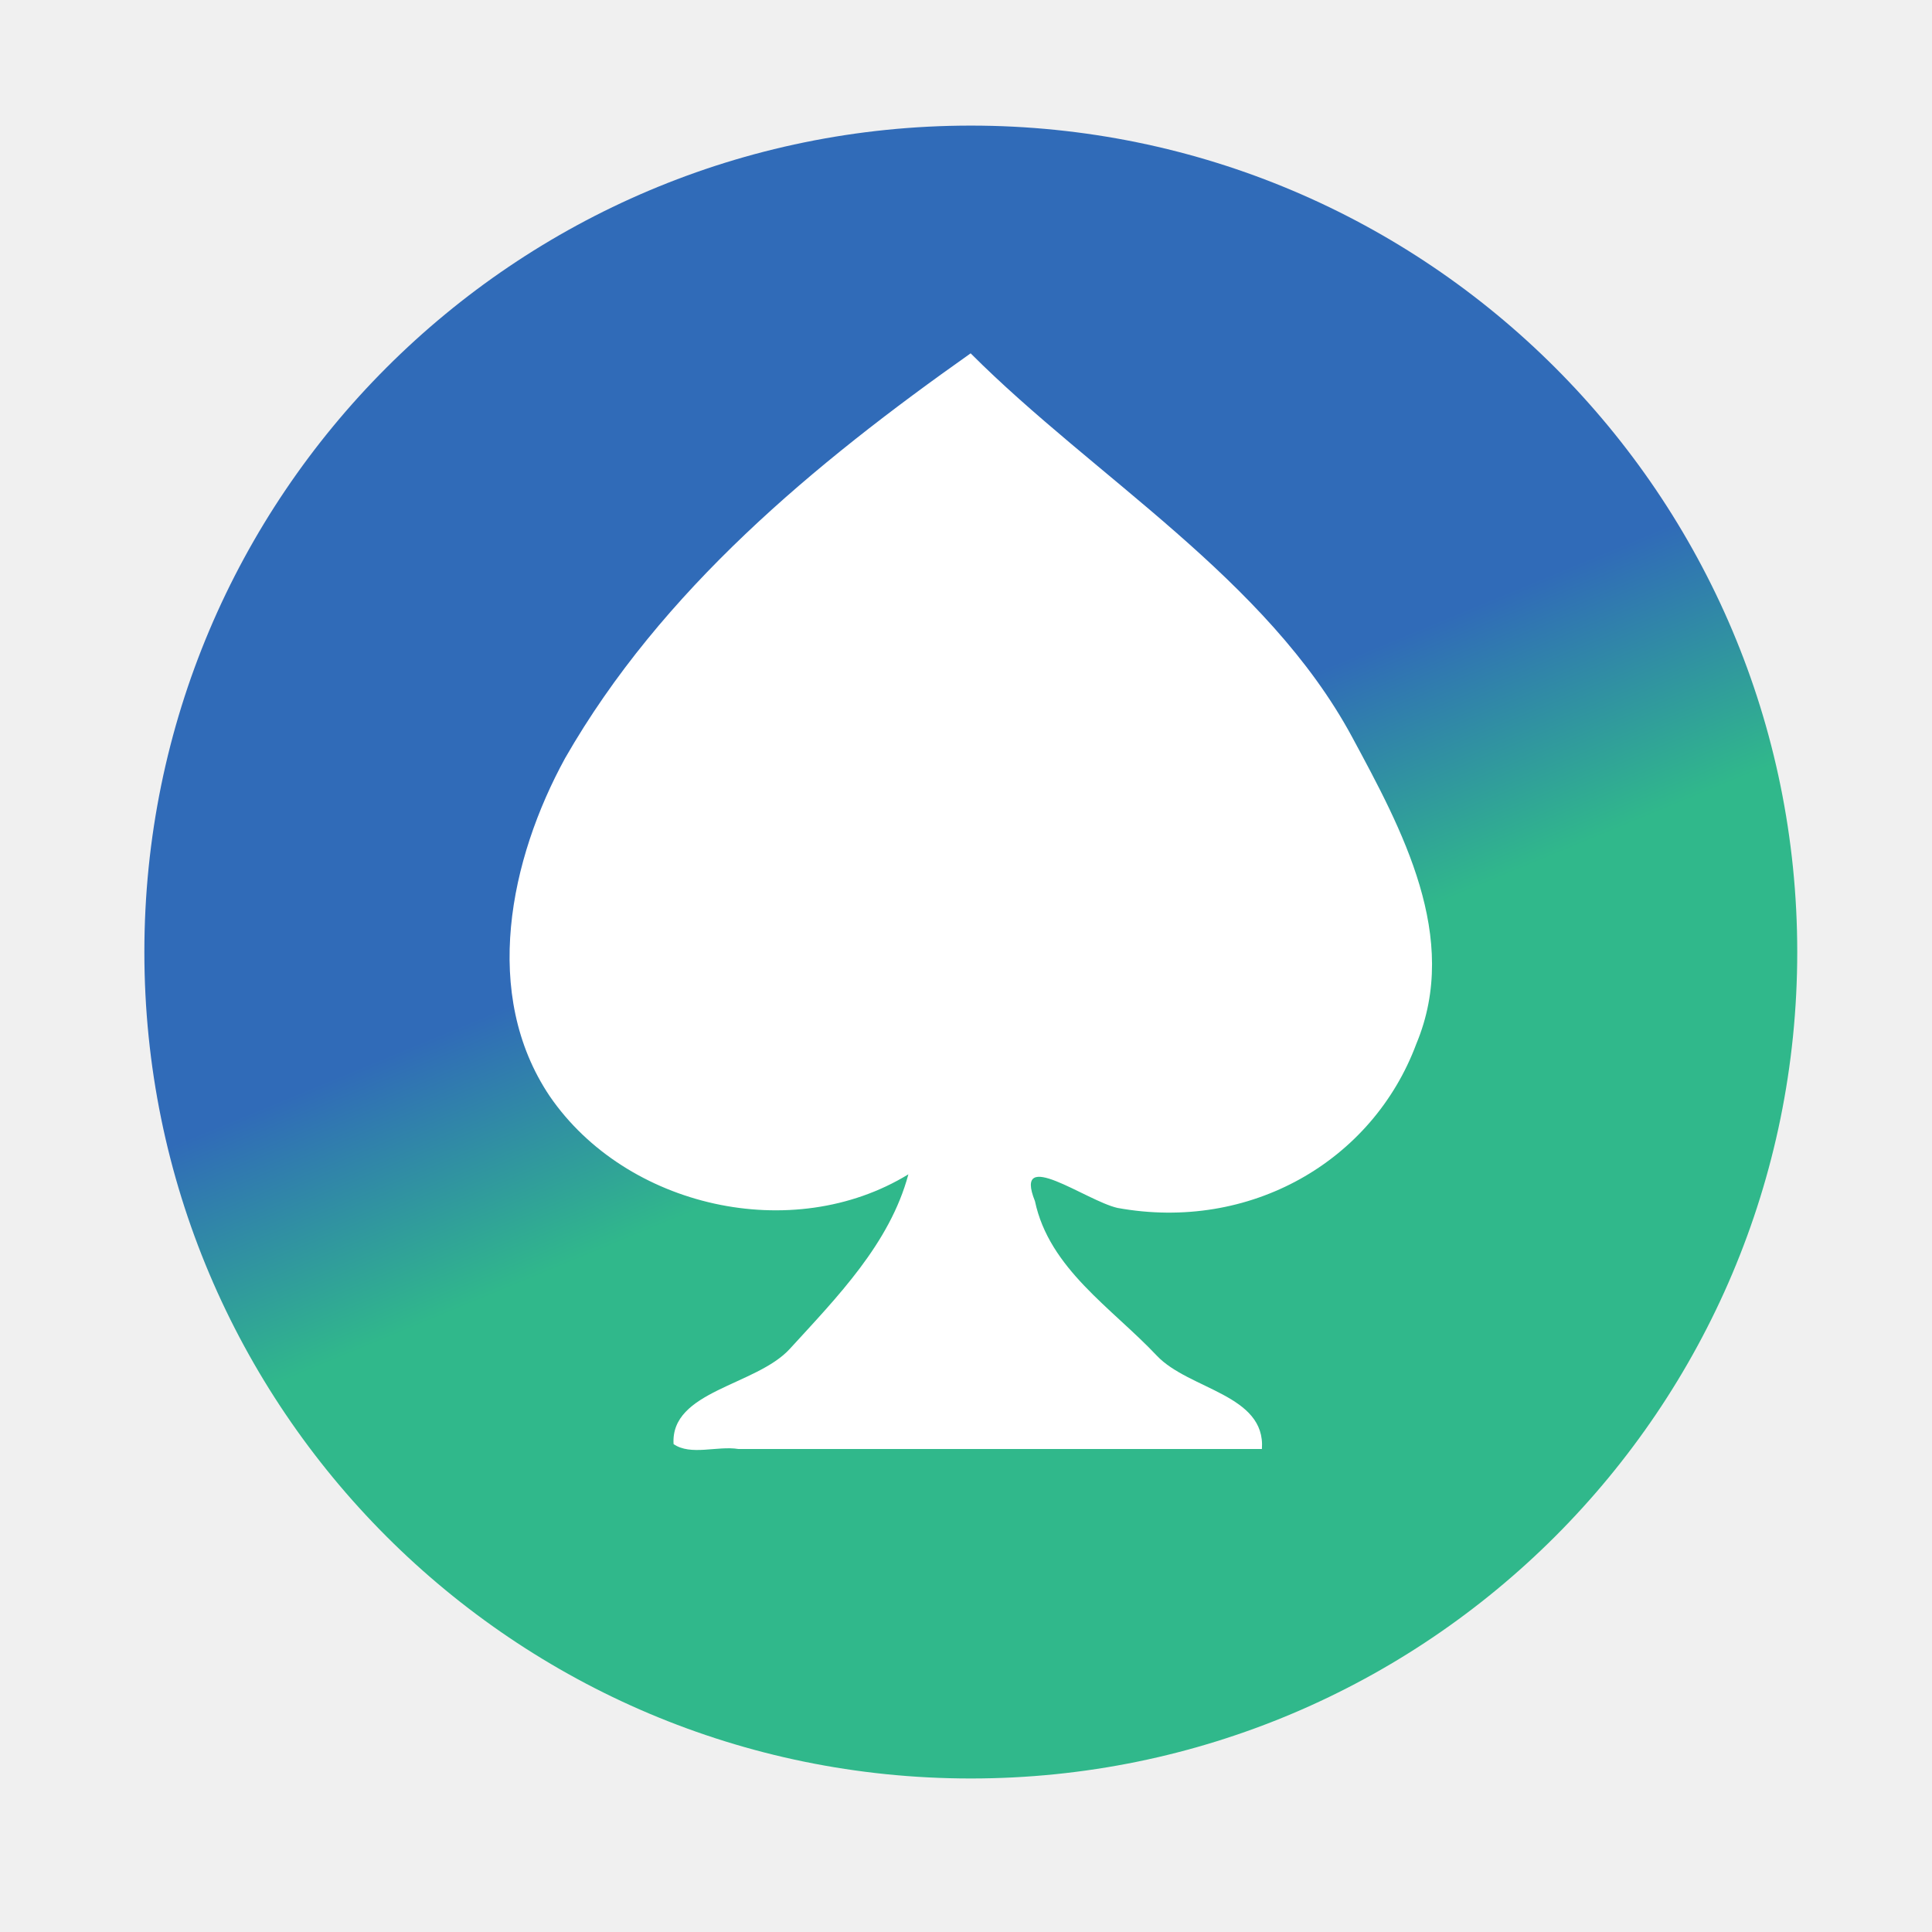
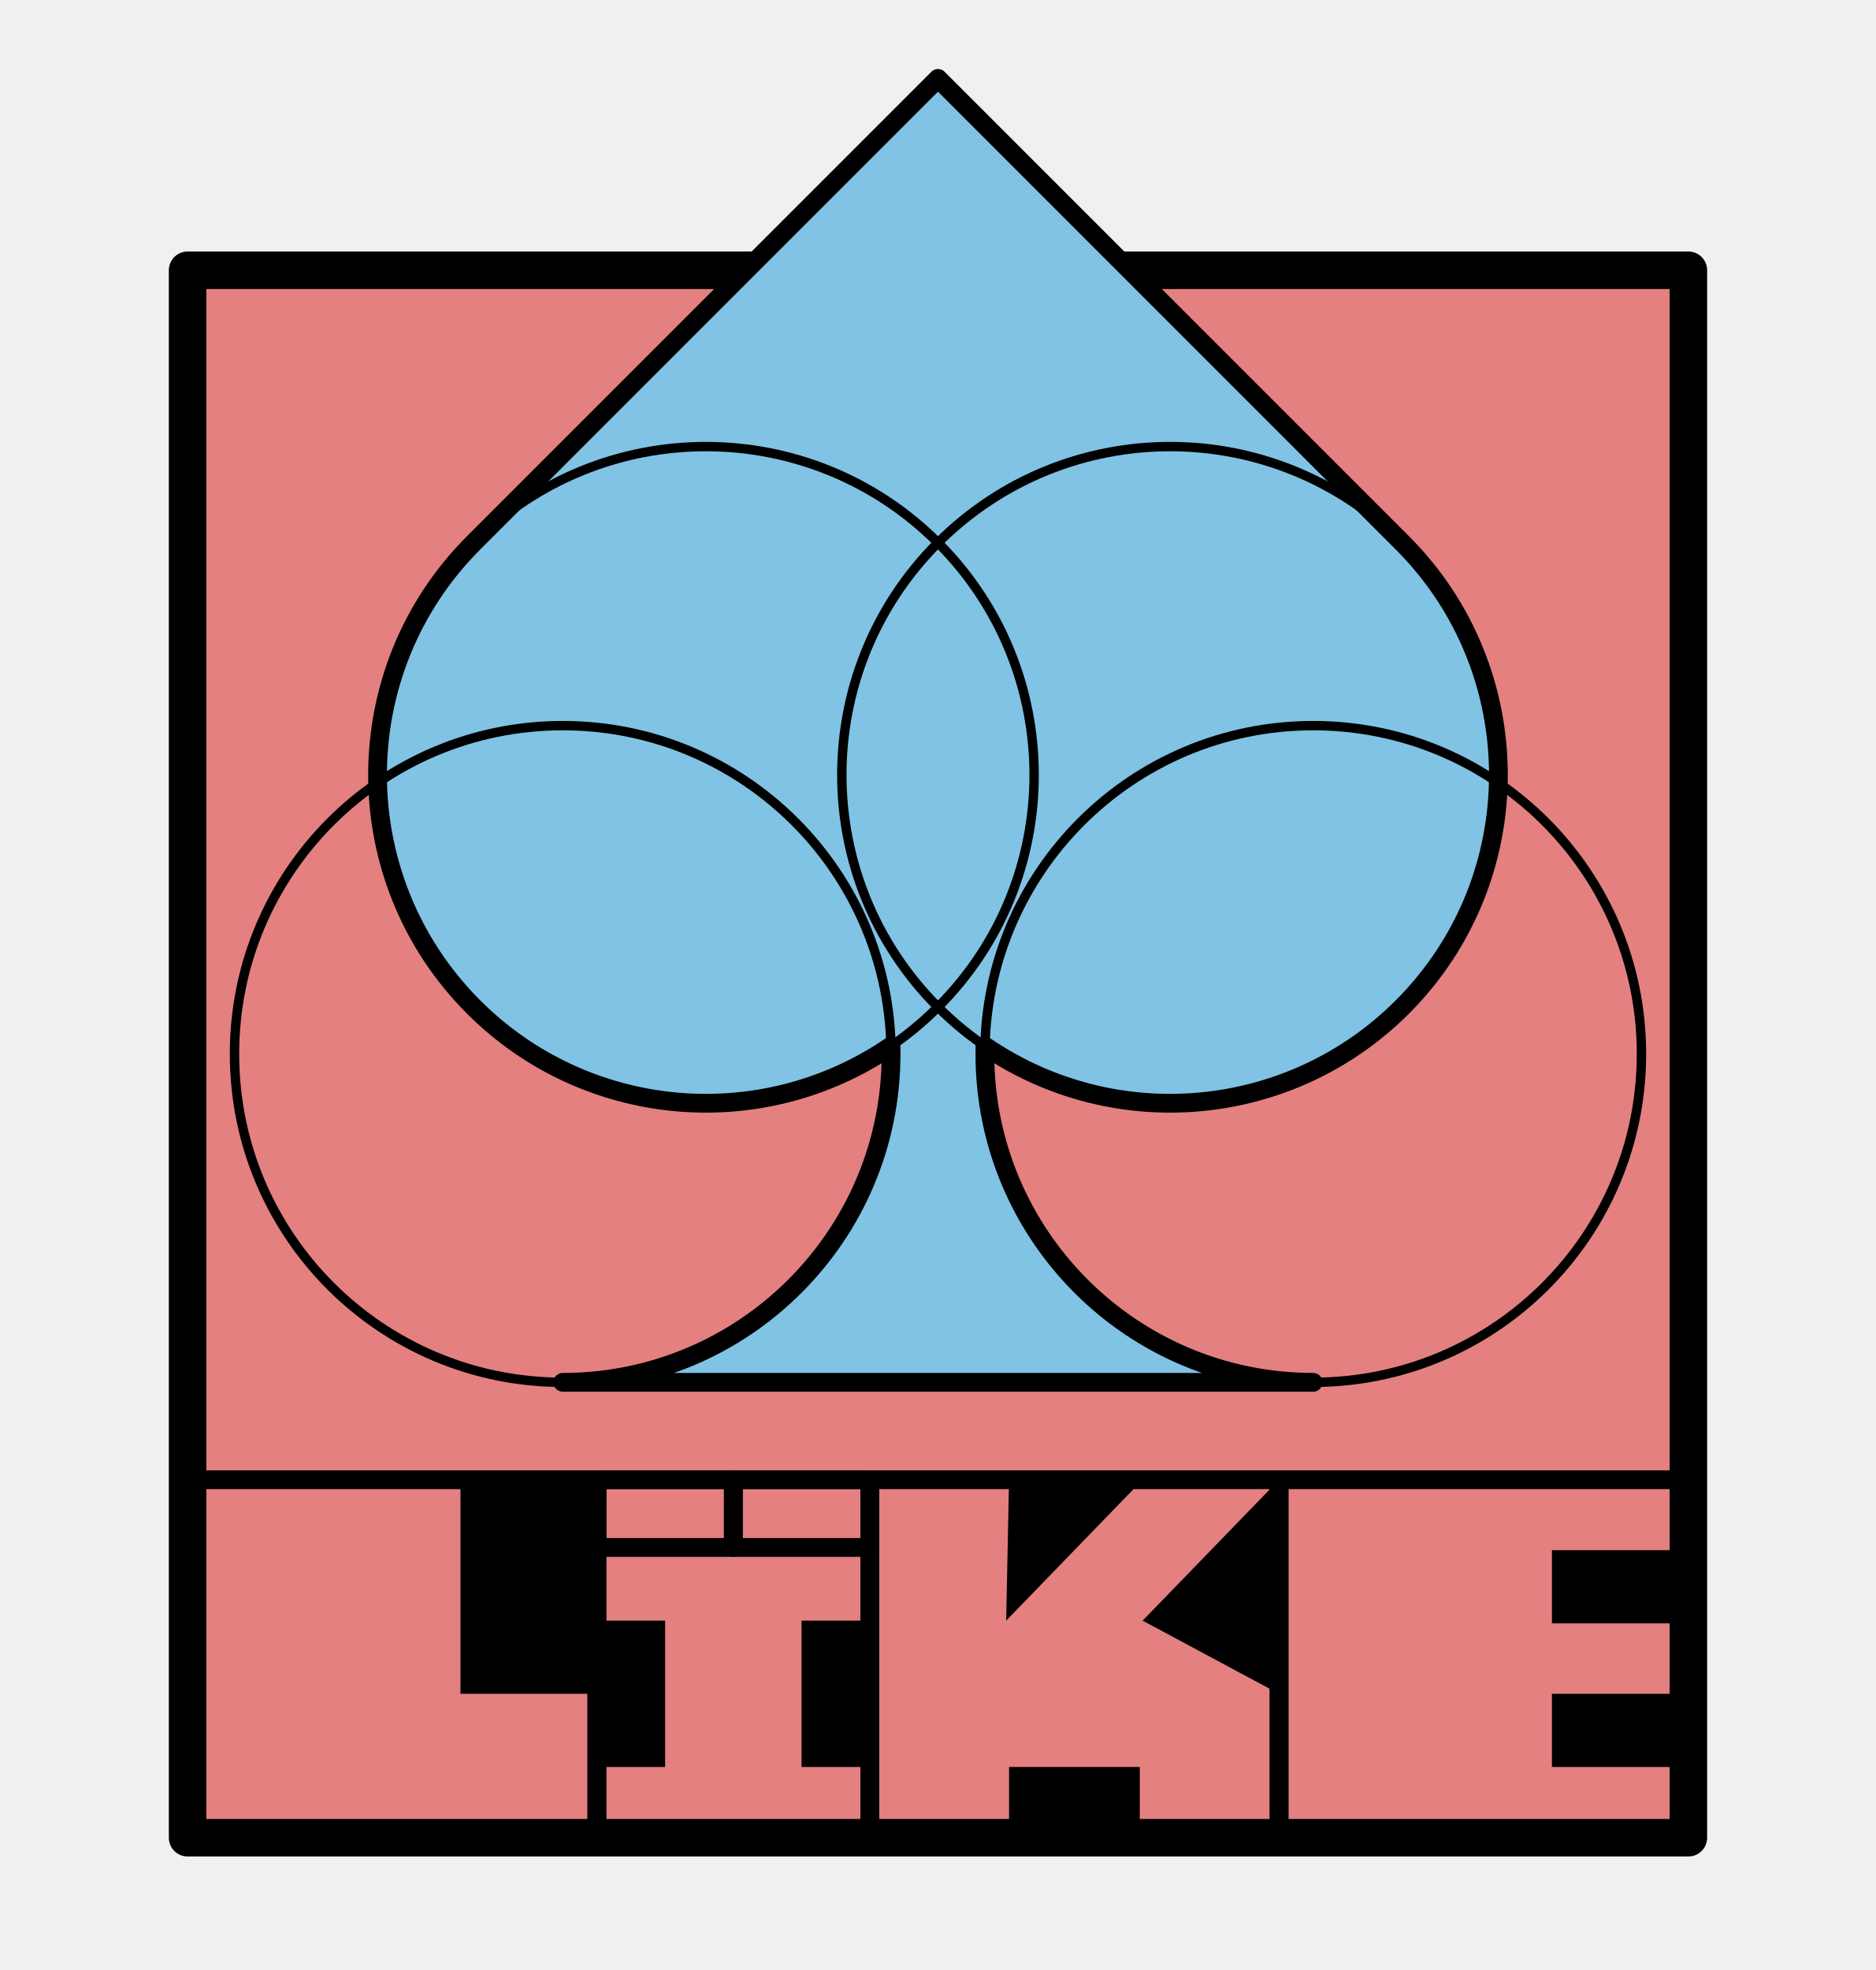
- <svg xmlns="http://www.w3.org/2000/svg" xmlns:xlink="http://www.w3.org/1999/xlink" width="80mm" height="80mm" viewBox="0 0 80 80" version="1.1" id="svg1">
-   <defs id="defs1">
-     <linearGradient id="linearGradient5">
-       <stop style="stop-color:#306bb8;stop-opacity:1;" offset="0" id="stop5" />
-       <stop style="stop-color:#30b88b;stop-opacity:1;" offset="1" id="stop6" />
-     </linearGradient>
-     <linearGradient xlink:href="#linearGradient5" id="linearGradient6" x1="37.103" y1="35" x2="41.244" y2="45" gradientUnits="userSpaceOnUse" />
-   </defs>
+ <svg xmlns="http://www.w3.org/2000/svg" width="100mm" height="105mm" viewBox="0 0 100 105" version="1.1" id="svg1">
+   <defs id="defs1" />
  <g id="layer1">
-     <circle style="fill:url(#linearGradient6);fill-opacity:1;stroke:none;stroke-width:1.956;stroke-linejoin:round;stroke-dasharray:none;stroke-opacity:1;paint-order:stroke fill markers" id="path5" cx="40.199" cy="39.422" r="34.221" />
-     <path id="path2" style="fill:#ffffff;fill-opacity:1;stroke:none;stroke-width:1.792;stroke-linejoin:round;stroke-dasharray:none;stroke-opacity:1;paint-order:stroke fill markers" d="m 40.192,14.631 c -6.469,4.567 -12.8,9.799 -16.79,16.759 -2.293,4.185 -3.476,9.781 -0.639,14.001 3.165,4.614 10.058,6.166 14.851,3.235 -0.767,2.864 -2.944,5.077 -4.908,7.226 -1.4,1.531 -4.951,1.734 -4.815,3.945 0.712,0.492 1.803,0.063 2.687,0.203 h 21.675 c 0.163,-2.261 -3.021,-2.454 -4.353,-3.866 -1.863,-1.976 -4.454,-3.6 -5.045,-6.398 -0.914,-2.28 2.107,-0.019 3.415,0.281 5.49,1.001 10.564,-1.931 12.376,-6.791 C 60.49,38.814 58.042,34.329 55.989,30.52 52.445,23.946 45.317,19.764 40.192,14.631 Z" />
+     <rect style="fill:#e48080;fill-opacity:1;stroke:#000000;stroke-width:2;stroke-linejoin:round;stroke-dasharray:none;stroke-opacity:1" id="rect6" width="80" height="83.544" x="10" y="14.405" />
+     <path id="rect3" style="fill:#80c3e4;fill-opacity:1;stroke:#000000;stroke-width:1;stroke-linejoin:round;stroke-dasharray:none;stroke-opacity:1" d="m 50,4.179 -24.736,24.736 -0.013,0.013 a 17.5,17.5 0 0 0 0,24.749 17.5,17.5 0 0 0 22.244,2.077 17.5,17.5 0 0 1 0.005,0.423 17.5,17.5 0 0 1 -17.5,17.5 h 40 a 17.5,17.5 0 0 1 -17.5,-17.5 17.5,17.5 0 0 1 0.005,-0.423 17.5,17.5 0 0 0 22.244,-2.077 17.5,17.5 0 0 0 -5.1e-4,-24.749 z" />
+     <circle style="fill:none;stroke:#000000;stroke-width:0.5;stroke-dasharray:none;stroke-opacity:1" id="path1" cx="-14.9" cy="-73.31" r="17.5" transform="rotate(135)" />
+     <circle style="fill:none;stroke:#000000;stroke-width:0.5;stroke-dasharray:none;stroke-opacity:1" id="path1-8" cx="2.6" cy="-55.81" r="17.5" transform="rotate(135)" />
+     <circle style="fill:none;fill-opacity:1;stroke:#000000;stroke-width:0.5;stroke-dasharray:none;stroke-opacity:1" id="path1-8-2" cx="70" cy="56.176" r="17.5" />
+     <circle style="fill:none;fill-opacity:1;stroke:#000000;stroke-width:0.5;stroke-dasharray:none;stroke-opacity:1" id="path1-8-2-3" cx="30" cy="56.176" r="17.5" />
+     <rect style="fill:none;fill-opacity:1;stroke:#000000;stroke-width:1;stroke-linejoin:round;stroke-dasharray:none;stroke-opacity:1" id="rect7" width="21.818" height="19.209" x="10" y="78.87" />
+     <rect style="fill:none;fill-opacity:1;stroke:#000000;stroke-width:1;stroke-linejoin:round;stroke-dasharray:none;stroke-opacity:1" id="rect7-0" width="14.545" height="19.209" x="31.818" y="78.87" />
+     <rect style="fill:none;fill-opacity:1;stroke:#000000;stroke-width:1;stroke-linejoin:round;stroke-dasharray:none;stroke-opacity:1" id="rect7-0-4" width="21.818" height="19.209" x="46.364" y="78.87" />
+     <rect style="fill:none;fill-opacity:1;stroke:#000000;stroke-width:1;stroke-linejoin:round;stroke-dasharray:none;stroke-opacity:1" id="rect7-9" width="21.818" height="19.209" x="68.182" y="78.87" />
+     <rect style="fill:#000000;fill-opacity:1;stroke:none;stroke-width:1;stroke-linejoin:round;stroke-dasharray:none;stroke-opacity:1" id="rect8" width="7.273" height="11.409" x="24.545" y="78.87" />
+     <rect style="fill:#000000;fill-opacity:1;stroke:none;stroke-width:1;stroke-linejoin:round;stroke-dasharray:none;stroke-opacity:1" id="rect9" width="3.636" height="7.801" x="31.818" y="86.378" />
+     <rect style="fill:#000000;fill-opacity:1;stroke:none;stroke-width:1;stroke-linejoin:round;stroke-dasharray:none;stroke-opacity:1" id="rect9-0" width="3.636" height="7.801" x="42.727" y="86.378" />
+     <rect style="fill:none;fill-opacity:1;stroke:#000000;stroke-width:1;stroke-linejoin:round;stroke-dasharray:none;stroke-opacity:1" id="rect11" width="7.273" height="3.608" x="31.818" y="78.87" />
+     <rect style="fill:none;fill-opacity:1;stroke:#000000;stroke-width:1;stroke-linejoin:round;stroke-dasharray:none;stroke-opacity:1" id="rect11-4" width="7.273" height="3.608" x="39.091" y="78.87" />
+     <path style="fill:#000000;fill-opacity:1;stroke:none;stroke-width:1;stroke-linejoin:round;stroke-dasharray:none;stroke-opacity:1" d="m 68.182,90.279 -7.273,-3.9 v 0 l 7.273,-7.508 z" id="path11" />
+     <rect style="fill:#000000;fill-opacity:1;stroke:none;stroke-width:1;stroke-linejoin:round;stroke-dasharray:none;stroke-opacity:1" id="rect12-9" width="6.968" height="3.9" x="53.789" y="94.179" />
+     <rect style="fill:#000000;fill-opacity:1;stroke:none;stroke-width:1;stroke-linejoin:round;stroke-dasharray:none;stroke-opacity:1" id="rect12-9-9" width="6.968" height="3.9" x="82.727" y="82.624" />
+     <rect style="fill:#000000;fill-opacity:1;stroke:none;stroke-width:1;stroke-linejoin:round;stroke-dasharray:none;stroke-opacity:1" id="rect12-9-9-9" width="6.968" height="3.9" x="82.727" y="90.279" />
+     <path style="fill:#000000;fill-opacity:1;stroke:none;stroke-width:1;stroke-linejoin:round;stroke-dasharray:none;stroke-opacity:1" d="m 53.636,86.378 0.152,-7.508 h 7.12 z" id="path12" />
  </g>
</svg>
